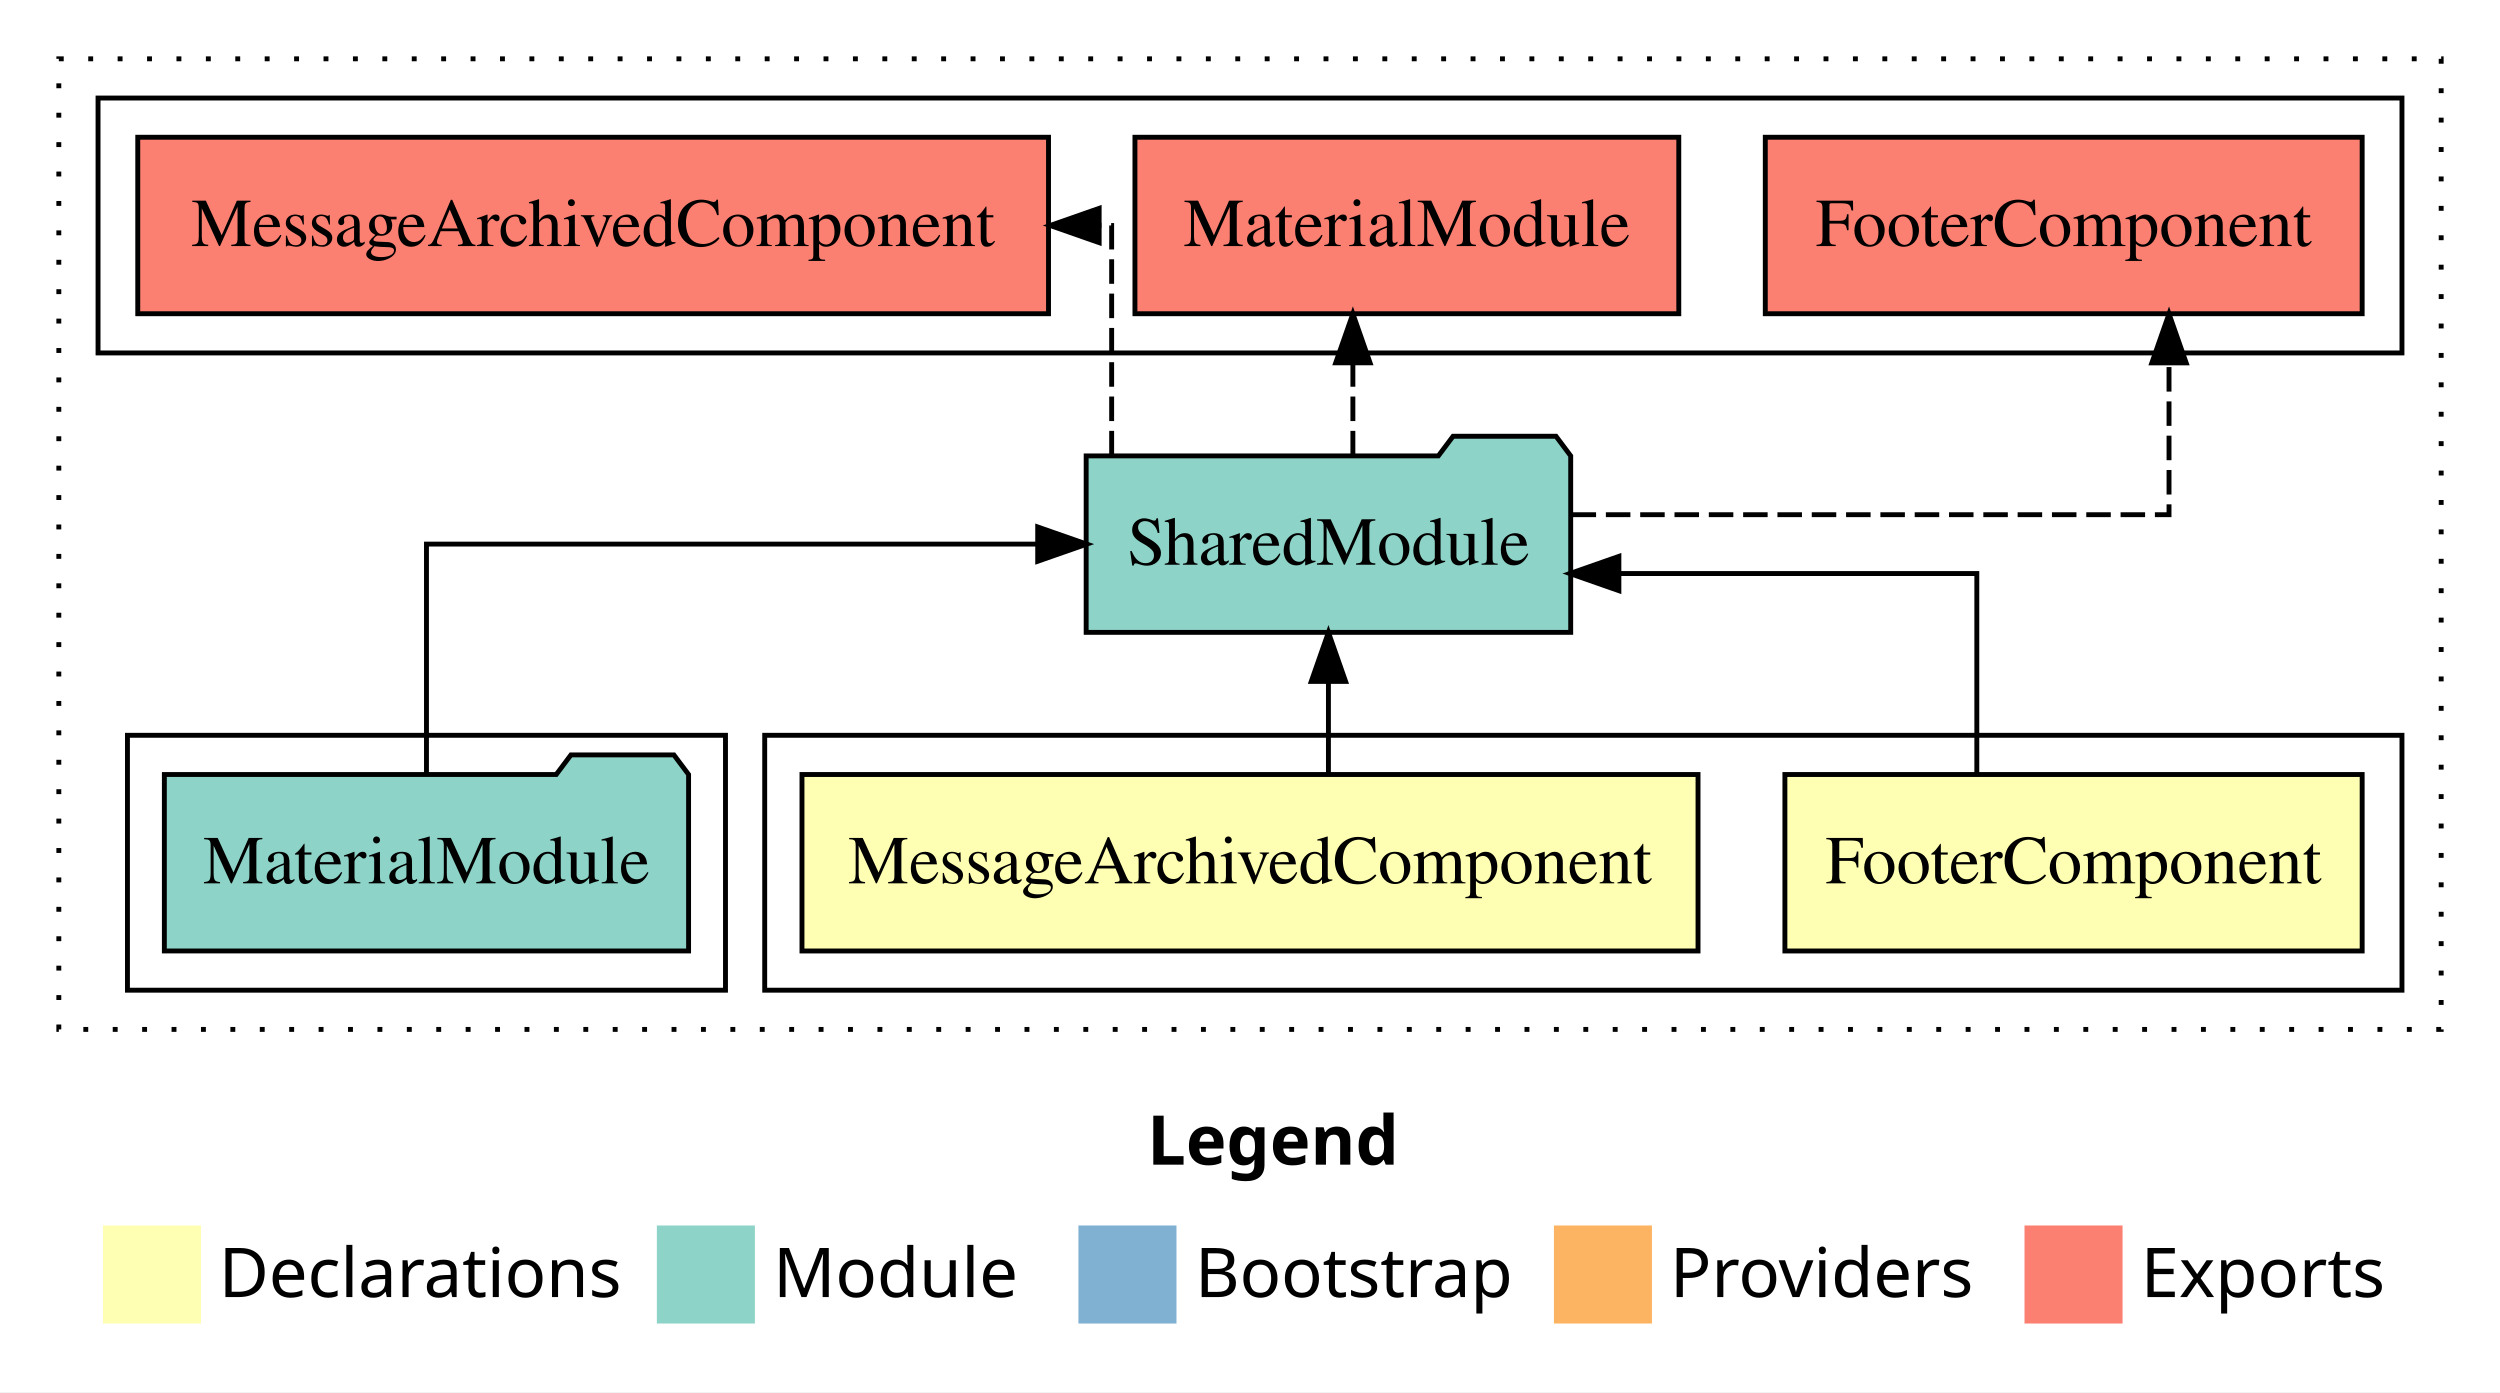
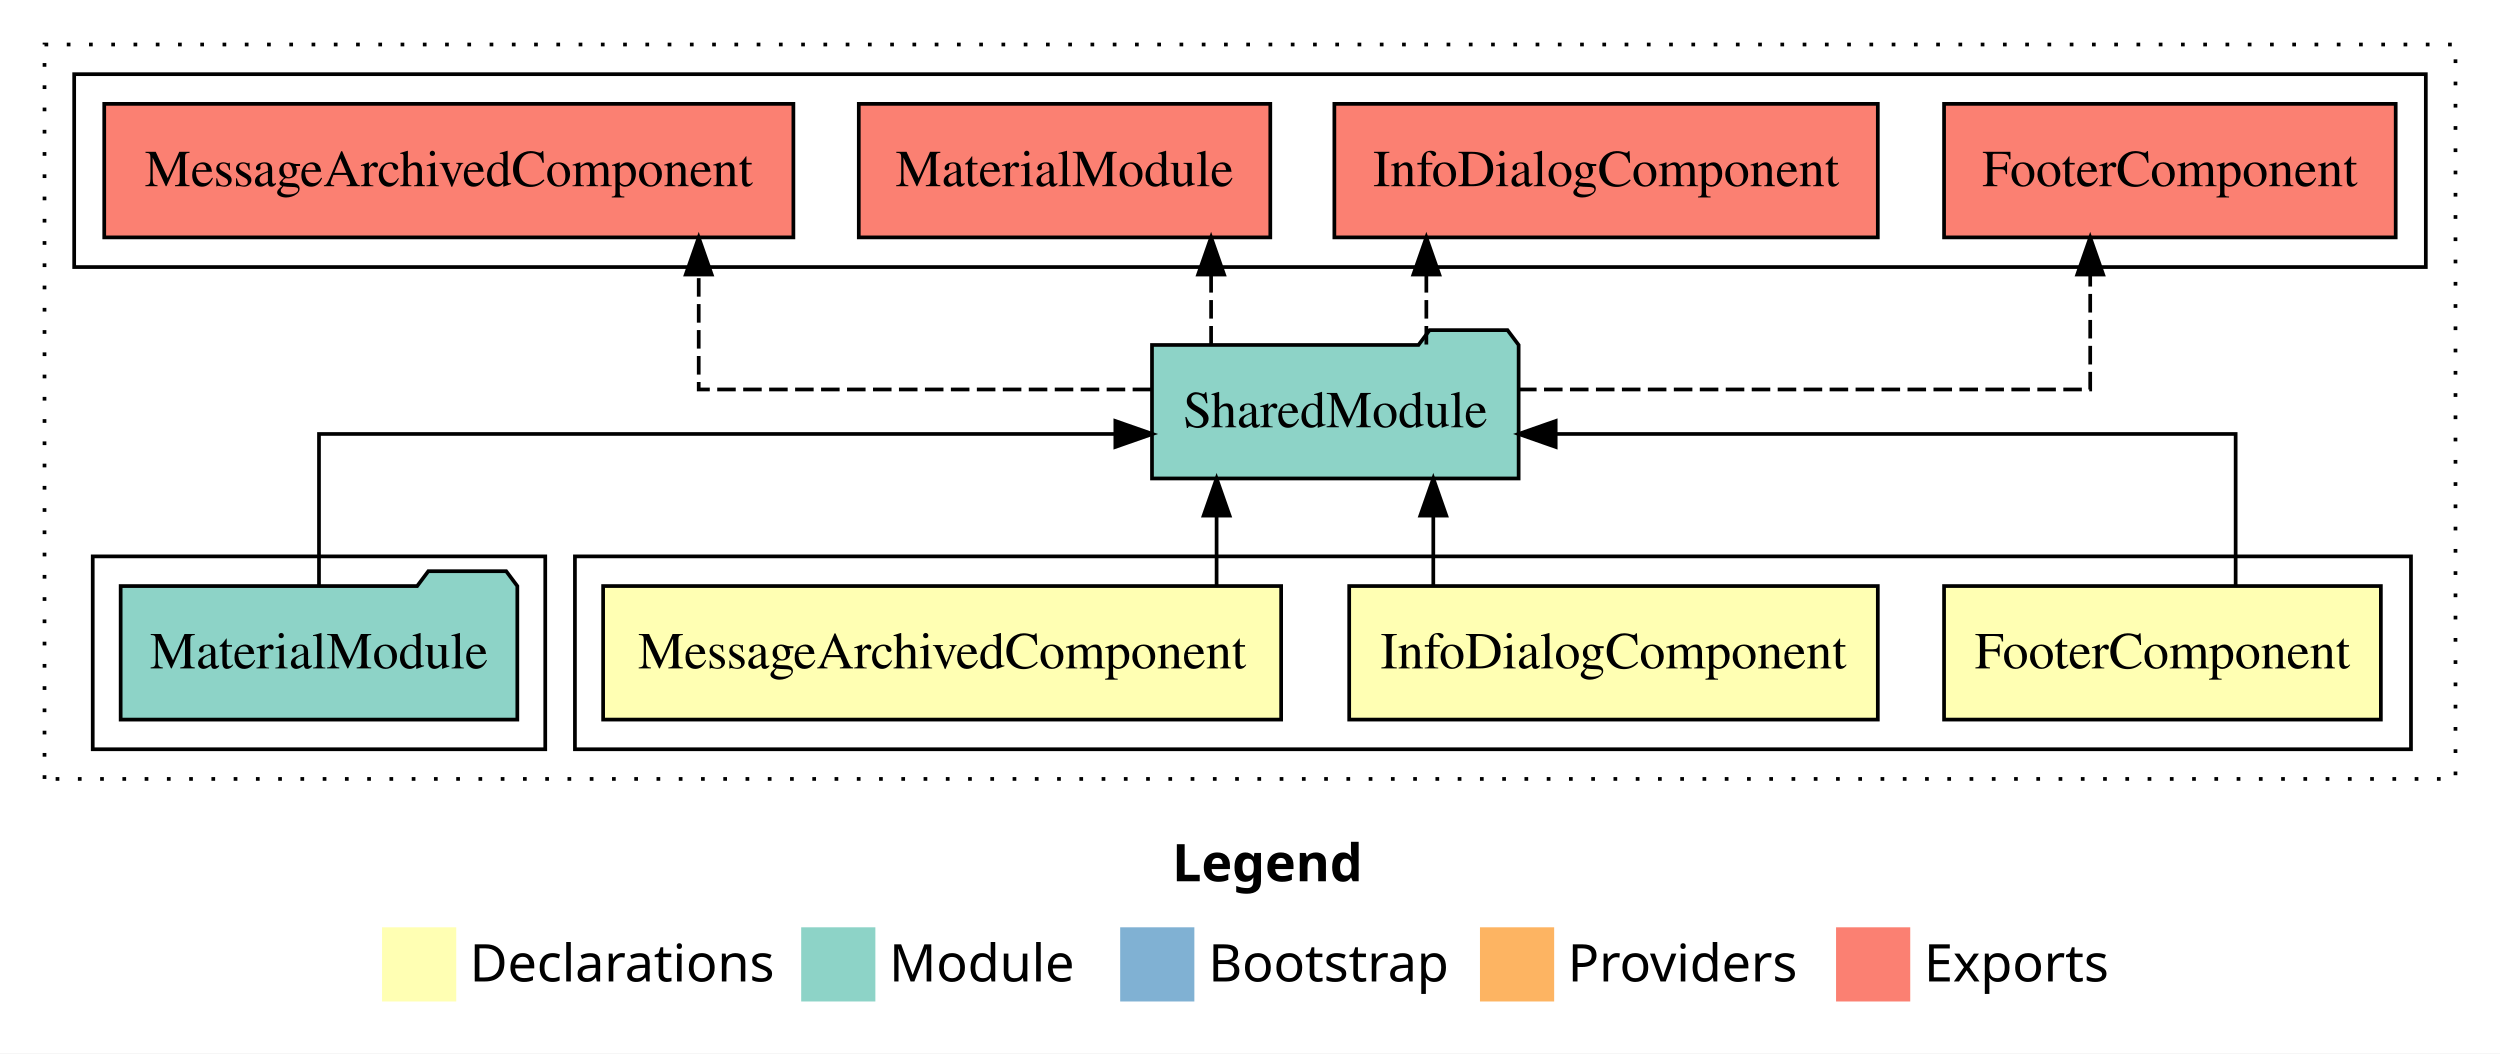
- <svg xmlns="http://www.w3.org/2000/svg" width="510pt" height="284pt" viewBox="0.00 0.00 510.00 284.00">
+ <svg xmlns="http://www.w3.org/2000/svg" width="674pt" height="284pt" viewBox="0.00 0.00 674.00 284.00">
  <g id="graph0" class="graph" transform="scale(1 1) rotate(0) translate(4 280)">
-     <polygon fill="#ffffff" stroke="transparent" points="-4,4 -4,-280 506,-280 506,4 -4,4" />
-     <text text-anchor="start" x="230.009" y="-42.4" font-family="sans-serif" font-weight="bold" font-size="14.00" fill="#000000">Legend</text>
-     <polygon fill="#ffffb3" stroke="transparent" points="17,-10 17,-30 37,-30 37,-10 17,-10" />
-     <text text-anchor="start" x="40.629" y="-15.4" font-family="sans-serif" font-size="14.00" fill="#000000">  Declarations</text>
-     <polygon fill="#8dd3c7" stroke="transparent" points="130,-10 130,-30 150,-30 150,-10 130,-10" />
-     <text text-anchor="start" x="153.725" y="-15.4" font-family="sans-serif" font-size="14.00" fill="#000000">  Module</text>
-     <polygon fill="#80b1d3" stroke="transparent" points="216,-10 216,-30 236,-30 236,-10 216,-10" />
-     <text text-anchor="start" x="239.781" y="-15.4" font-family="sans-serif" font-size="14.00" fill="#000000">  Bootstrap</text>
-     <polygon fill="#fdb462" stroke="transparent" points="313,-10 313,-30 333,-30 333,-10 313,-10" />
-     <text text-anchor="start" x="336.673" y="-15.4" font-family="sans-serif" font-size="14.00" fill="#000000">  Providers</text>
-     <polygon fill="#fb8072" stroke="transparent" points="409,-10 409,-30 429,-30 429,-10 409,-10" />
-     <text text-anchor="start" x="432.726" y="-15.4" font-family="sans-serif" font-size="14.00" fill="#000000">  Exports</text>
+     <polygon fill="#ffffff" stroke="transparent" points="-4,4 -4,-280 670,-280 670,4 -4,4" />
+     <text text-anchor="start" x="312.009" y="-42.4" font-family="sans-serif" font-weight="bold" font-size="14.00" fill="#000000">Legend</text>
+     <polygon fill="#ffffb3" stroke="transparent" points="99,-10 99,-30 119,-30 119,-10 99,-10" />
+     <text text-anchor="start" x="122.629" y="-15.4" font-family="sans-serif" font-size="14.00" fill="#000000">  Declarations</text>
+     <polygon fill="#8dd3c7" stroke="transparent" points="212,-10 212,-30 232,-30 232,-10 212,-10" />
+     <text text-anchor="start" x="235.725" y="-15.4" font-family="sans-serif" font-size="14.00" fill="#000000">  Module</text>
+     <polygon fill="#80b1d3" stroke="transparent" points="298,-10 298,-30 318,-30 318,-10 298,-10" />
+     <text text-anchor="start" x="321.781" y="-15.4" font-family="sans-serif" font-size="14.00" fill="#000000">  Bootstrap</text>
+     <polygon fill="#fdb462" stroke="transparent" points="395,-10 395,-30 415,-30 415,-10 395,-10" />
+     <text text-anchor="start" x="418.673" y="-15.4" font-family="sans-serif" font-size="14.00" fill="#000000">  Providers</text>
+     <polygon fill="#fb8072" stroke="transparent" points="491,-10 491,-30 511,-30 511,-10 491,-10" />
+     <text text-anchor="start" x="514.726" y="-15.4" font-family="sans-serif" font-size="14.00" fill="#000000">  Exports</text>
    <g id="clust1" class="cluster">
-       <polygon fill="none" stroke="#000000" stroke-dasharray="1,5" points="8,-70 8,-268 494,-268 494,-70 8,-70" />
+       <polygon fill="none" stroke="#000000" stroke-dasharray="1,5" points="8,-70 8,-268 658,-268 658,-70 8,-70" />
    </g>
    <g id="clust2" class="cluster">
-       <polygon fill="none" stroke="#000000" points="152,-78 152,-130 486,-130 486,-78 152,-78" />
-     </g>
-     <g id="clust5" class="cluster">
-       <polygon fill="none" stroke="#000000" points="22,-78 22,-130 144,-130 144,-78 22,-78" />
+       <polygon fill="none" stroke="#000000" points="151,-78 151,-130 646,-130 646,-78 151,-78" />
    </g>
    <g id="clust6" class="cluster">
-       <polygon fill="none" stroke="#000000" points="16,-208 16,-260 486,-260 486,-208 16,-208" />
+       <polygon fill="none" stroke="#000000" points="21,-78 21,-130 143,-130 143,-78 21,-78" />
+     </g>
+     <g id="clust7" class="cluster">
+       <polygon fill="none" stroke="#000000" points="16,-208 16,-260 650,-260 650,-208 16,-208" />
    </g>
    <g id="node1" class="node">
-       <polygon fill="#ffffb3" stroke="#000000" points="477.881,-122 360.119,-122 360.119,-86 477.881,-86 477.881,-122" />
-       <text text-anchor="middle" x="419" y="-99.8" font-family="Times,serif" font-size="14.00" fill="#000000">FooterComponent</text>
+       <polygon fill="#ffffb3" stroke="#000000" points="637.881,-122 520.119,-122 520.119,-86 637.881,-86 637.881,-122" />
+       <text text-anchor="middle" x="579" y="-99.8" font-family="Times,serif" font-size="14.00" fill="#000000">FooterComponent</text>
+     </g>
+     <g id="node4" class="node">
+       <polygon fill="#8dd3c7" stroke="#000000" points="405.423,-187 402.423,-191 381.423,-191 378.423,-187 306.577,-187 306.577,-151 405.423,-151 405.423,-187" />
+       <text text-anchor="middle" x="356" y="-164.8" font-family="Times,serif" font-size="14.00" fill="#000000">SharedModule</text>
+     </g>
+     <g id="edge1" class="edge">
+       <path fill="none" stroke="#000000" d="M598.73,-122.022C598.73,-139.373 598.73,-163 598.73,-163 598.73,-163 415.413,-163 415.413,-163" />
+       <polygon fill="#000000" stroke="#000000" points="415.413,-159.5 405.413,-163 415.413,-166.5 415.413,-159.5" />
+     </g>
+     <g id="node2" class="node">
+       <polygon fill="#ffffb3" stroke="#000000" points="502.256,-122 359.744,-122 359.744,-86 502.256,-86 502.256,-122" />
+       <text text-anchor="middle" x="431" y="-99.8" font-family="Times,serif" font-size="14.00" fill="#000000">InfoDialogComponent</text>
+     </g>
+     <g id="edge2" class="edge">
+       <path fill="none" stroke="#000000" d="M382.417,-122.106C382.417,-122.106 382.417,-140.991 382.417,-140.991" />
+       <polygon fill="#000000" stroke="#000000" points="378.917,-140.991 382.417,-150.991 385.917,-140.991 378.917,-140.991" />
    </g>
    <g id="node3" class="node">
-       <polygon fill="#8dd3c7" stroke="#000000" points="316.423,-187 313.423,-191 292.423,-191 289.423,-187 217.577,-187 217.577,-151 316.423,-151 316.423,-187" />
-       <text text-anchor="middle" x="267" y="-164.8" font-family="Times,serif" font-size="14.00" fill="#000000">SharedModule</text>
+       <polygon fill="#ffffb3" stroke="#000000" points="341.397,-122 158.603,-122 158.603,-86 341.397,-86 341.397,-122" />
+       <text text-anchor="middle" x="250" y="-99.8" font-family="Times,serif" font-size="14.00" fill="#000000">MessageArchivedComponent</text>
    </g>
-     <g id="edge1" class="edge">
-       <path fill="none" stroke="#000000" d="M399.27,-122.022C399.27,-139.373 399.27,-163 399.27,-163 399.27,-163 326.252,-163 326.252,-163" />
-       <polygon fill="#000000" stroke="#000000" points="326.252,-159.5 316.252,-163 326.252,-166.5 326.252,-159.5" />
-     </g>
-     <g id="node2" class="node">
-       <polygon fill="#ffffb3" stroke="#000000" points="342.397,-122 159.603,-122 159.603,-86 342.397,-86 342.397,-122" />
-       <text text-anchor="middle" x="251" y="-99.8" font-family="Times,serif" font-size="14.00" fill="#000000">MessageArchivedComponent</text>
-     </g>
-     <g id="edge2" class="edge">
-       <path fill="none" stroke="#000000" d="M267,-122.106C267,-122.106 267,-140.991 267,-140.991" />
-       <polygon fill="#000000" stroke="#000000" points="263.5,-140.991 267,-150.991 270.5,-140.991 263.5,-140.991" />
-     </g>
-     <g id="node5" class="node">
-       <polygon fill="#fb8072" stroke="#000000" points="477.881,-252 356.119,-252 356.119,-216 477.881,-216 477.881,-252" />
-       <text text-anchor="middle" x="417" y="-229.8" font-family="Times,serif" font-size="14.00" fill="#000000">FooterComponent </text>
-     </g>
-     <g id="edge4" class="edge">
-       <path fill="none" stroke="#000000" stroke-dasharray="5,2" d="M316.599,-175C367.244,-175 438.48,-175 438.48,-175 438.48,-175 438.48,-205.977 438.48,-205.977" />
-       <polygon fill="#000000" stroke="#000000" points="434.98,-205.977 438.48,-215.977 441.98,-205.977 434.98,-205.977" />
+     <g id="edge3" class="edge">
+       <path fill="none" stroke="#000000" d="M323.994,-122.106C323.994,-122.106 323.994,-140.991 323.994,-140.991" />
+       <polygon fill="#000000" stroke="#000000" points="320.494,-140.991 323.994,-150.991 327.494,-140.991 320.494,-140.991" />
    </g>
    <g id="node6" class="node">
+       <polygon fill="#fb8072" stroke="#000000" points="641.881,-252 520.119,-252 520.119,-216 641.881,-216 641.881,-252" />
+       <text text-anchor="middle" x="581" y="-229.8" font-family="Times,serif" font-size="14.00" fill="#000000">FooterComponent </text>
+     </g>
+     <g id="edge5" class="edge">
+       <path fill="none" stroke="#000000" stroke-dasharray="5,2" d="M405.267,-175C465.499,-175 559.52,-175 559.52,-175 559.52,-175 559.52,-205.977 559.52,-205.977" />
+       <polygon fill="#000000" stroke="#000000" points="556.02,-205.977 559.52,-215.977 563.02,-205.977 556.02,-205.977" />
+     </g>
+     <g id="node7" class="node">
+       <polygon fill="#fb8072" stroke="#000000" points="502.256,-252 355.744,-252 355.744,-216 502.256,-216 502.256,-252" />
+       <text text-anchor="middle" x="429" y="-229.8" font-family="Times,serif" font-size="14.00" fill="#000000">InfoDialogComponent </text>
+     </g>
+     <g id="edge6" class="edge">
+       <path fill="none" stroke="#000000" stroke-dasharray="5,2" d="M380.542,-187.106C380.542,-187.106 380.542,-205.991 380.542,-205.991" />
+       <polygon fill="#000000" stroke="#000000" points="377.042,-205.991 380.542,-215.991 384.042,-205.991 377.042,-205.991" />
+     </g>
+     <g id="node8" class="node">
      <polygon fill="#fb8072" stroke="#000000" points="338.472,-252 227.528,-252 227.528,-216 338.472,-216 338.472,-252" />
      <text text-anchor="middle" x="283" y="-229.8" font-family="Times,serif" font-size="14.00" fill="#000000">MaterialModule </text>
    </g>
-     <g id="edge5" class="edge">
-       <path fill="none" stroke="#000000" stroke-dasharray="5,2" d="M271.988,-187.106C271.988,-187.106 271.988,-205.991 271.988,-205.991" />
-       <polygon fill="#000000" stroke="#000000" points="268.488,-205.991 271.988,-215.991 275.488,-205.991 268.488,-205.991" />
+     <g id="edge7" class="edge">
+       <path fill="none" stroke="#000000" stroke-dasharray="5,2" d="M322.512,-187.106C322.512,-187.106 322.512,-205.991 322.512,-205.991" />
+       <polygon fill="#000000" stroke="#000000" points="319.012,-205.991 322.512,-215.991 326.012,-205.991 319.012,-205.991" />
    </g>
-     <g id="node7" class="node">
+     <g id="node9" class="node">
      <polygon fill="#fb8072" stroke="#000000" points="209.897,-252 24.103,-252 24.103,-216 209.897,-216 209.897,-252" />
      <text text-anchor="middle" x="117" y="-229.8" font-family="Times,serif" font-size="14.00" fill="#000000">MessageArchivedComponent </text>
    </g>
-     <g id="edge6" class="edge">
-       <path fill="none" stroke="#000000" stroke-dasharray="5,2" d="M222.777,-187.106C222.777,-206.339 222.777,-234 222.777,-234 222.777,-234 220.227,-234 220.227,-234" />
-       <polygon fill="#000000" stroke="#000000" points="220.227,-230.5 210.227,-234 220.227,-237.5 220.227,-230.5" />
+     <g id="edge8" class="edge">
+       <path fill="none" stroke="#000000" stroke-dasharray="5,2" d="M306.359,-175C255.672,-175 184.375,-175 184.375,-175 184.375,-175 184.375,-205.977 184.375,-205.977" />
+       <polygon fill="#000000" stroke="#000000" points="180.875,-205.977 184.375,-215.977 187.875,-205.977 180.875,-205.977" />
    </g>
-     <g id="node4" class="node">
-       <polygon fill="#8dd3c7" stroke="#000000" points="136.471,-122 133.471,-126 112.471,-126 109.471,-122 29.529,-122 29.529,-86 136.471,-86 136.471,-122" />
-       <text text-anchor="middle" x="83" y="-99.8" font-family="Times,serif" font-size="14.00" fill="#000000">MaterialModule</text>
+     <g id="node5" class="node">
+       <polygon fill="#8dd3c7" stroke="#000000" points="135.471,-122 132.471,-126 111.471,-126 108.471,-122 28.529,-122 28.529,-86 135.471,-86 135.471,-122" />
+       <text text-anchor="middle" x="82" y="-99.8" font-family="Times,serif" font-size="14.00" fill="#000000">MaterialModule</text>
    </g>
-     <g id="edge3" class="edge">
-       <path fill="none" stroke="#000000" d="M83,-122.106C83,-141.339 83,-169 83,-169 83,-169 207.691,-169 207.691,-169" />
-       <polygon fill="#000000" stroke="#000000" points="207.691,-172.5 217.691,-169 207.691,-165.5 207.691,-172.5" />
+     <g id="edge4" class="edge">
+       <path fill="none" stroke="#000000" d="M82,-122.022C82,-139.373 82,-163 82,-163 82,-163 296.698,-163 296.698,-163" />
+       <polygon fill="#000000" stroke="#000000" points="296.698,-166.5 306.698,-163 296.698,-159.5 296.698,-166.5" />
    </g>
  </g>
</svg>
